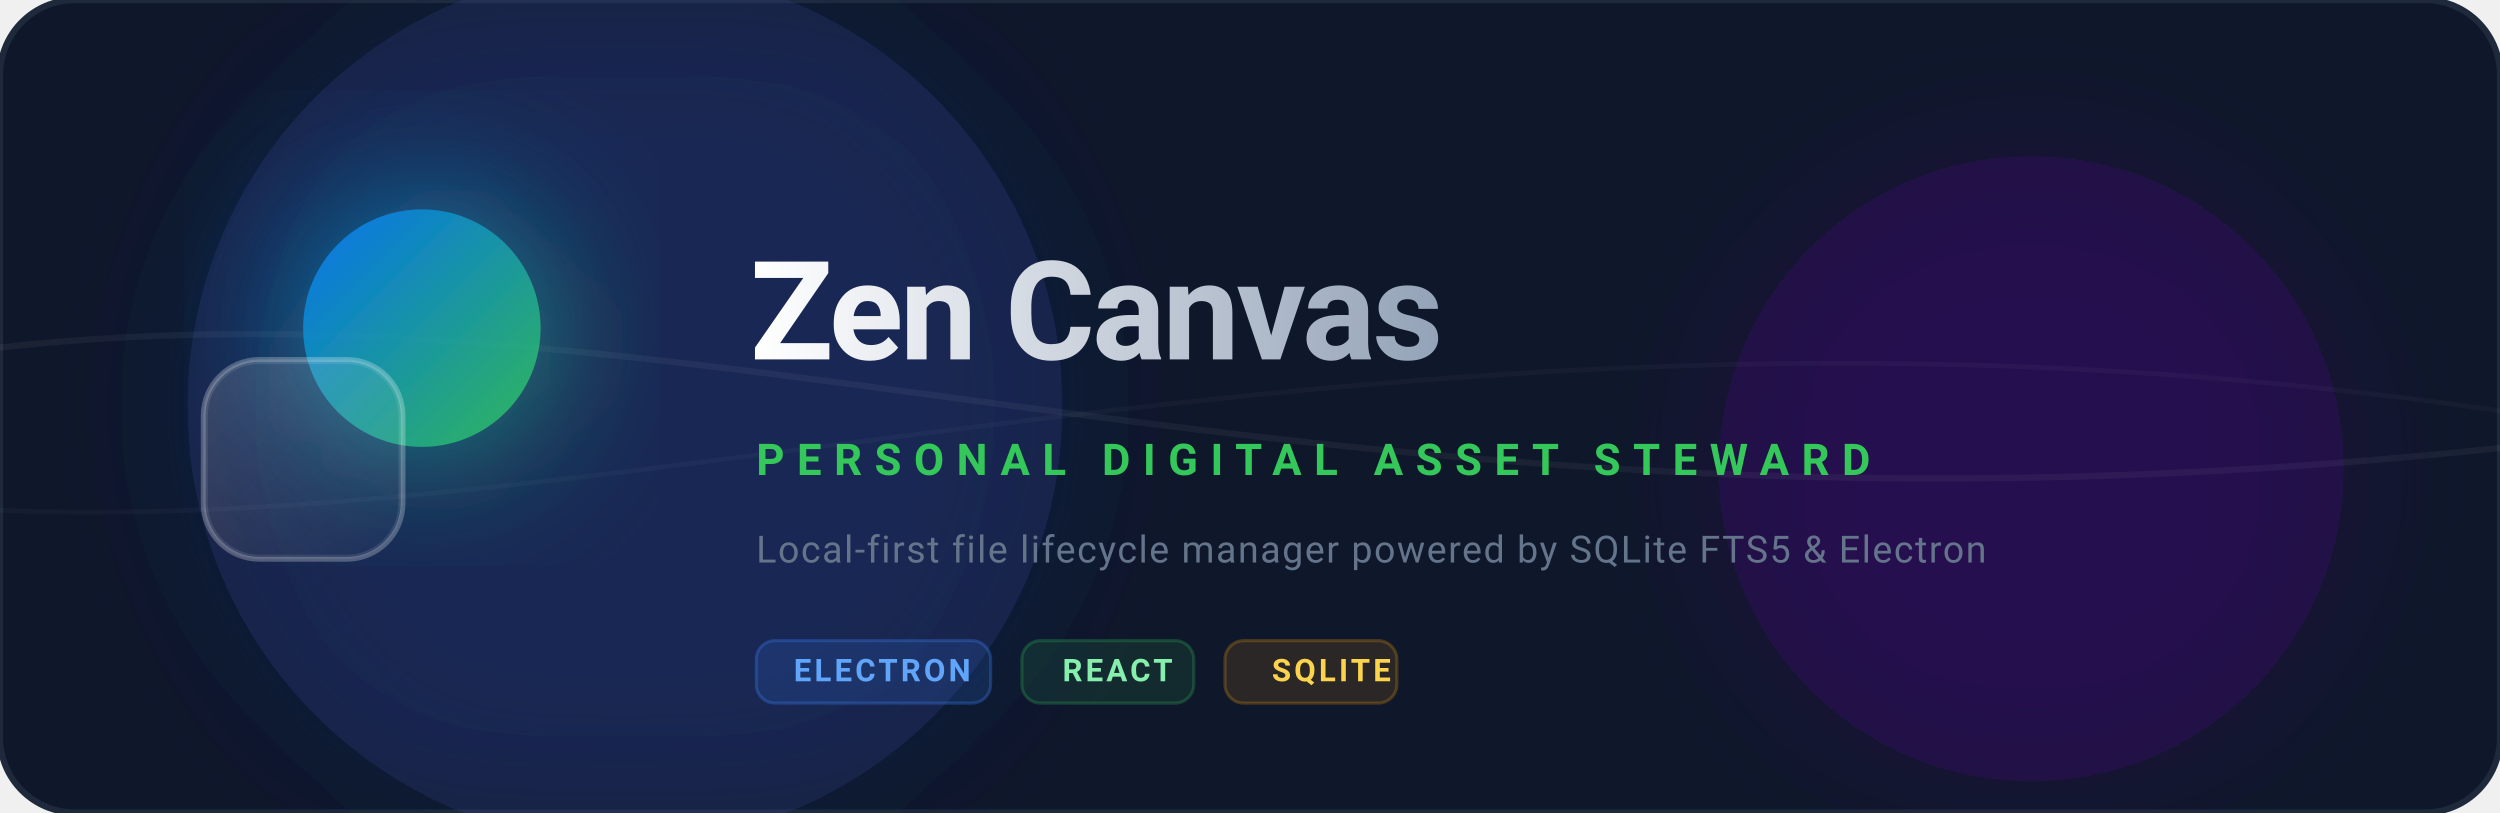
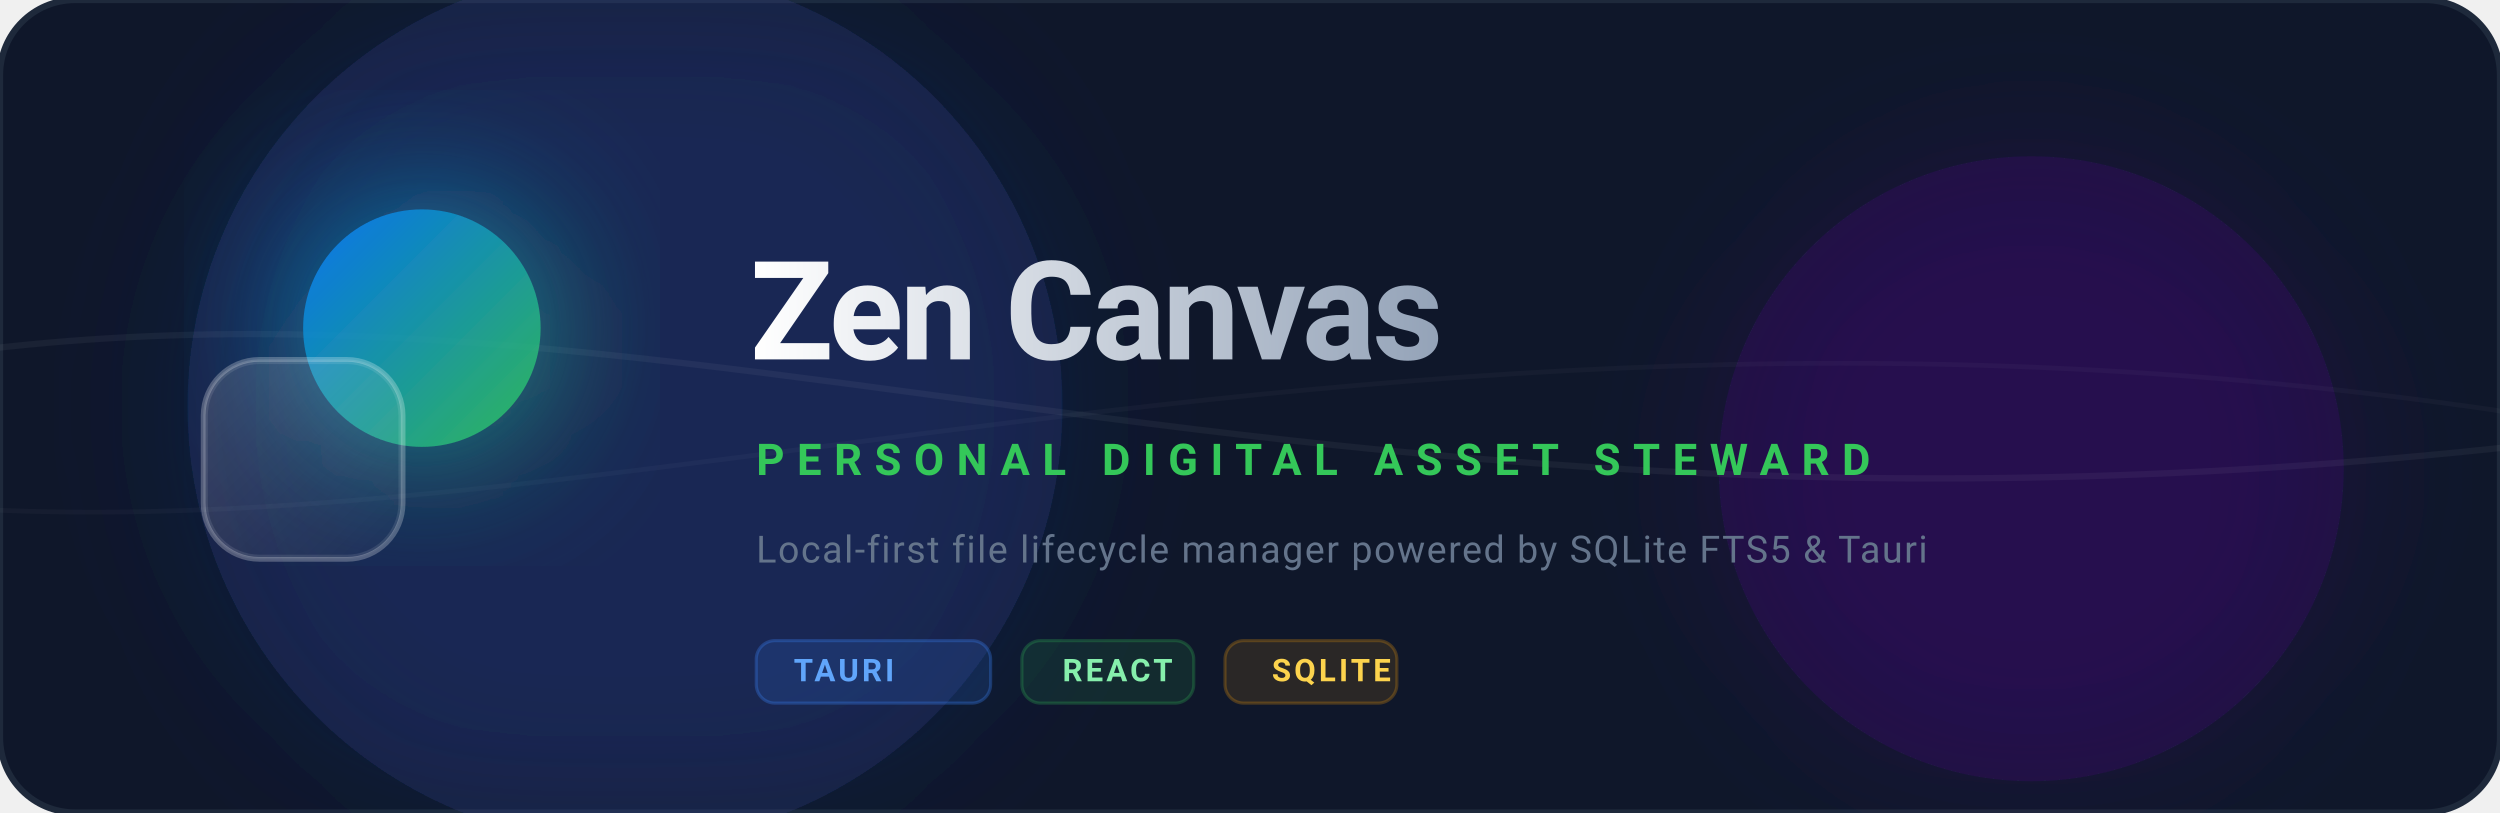
<svg xmlns="http://www.w3.org/2000/svg" viewBox="0 0 800 260" width="100%">
  <rect width="800" height="260" rx="24" fill="#0f172a" stroke="#1e293b" stroke-width="2" />
  <defs>
    <filter id="glow" x="-50%" y="-50%" width="200%" height="200%">
      <feGaussianBlur stdDeviation="25" result="blur" />
      <feMerge>
        <feMergeNode in="blur" />
        <feMergeNode in="SourceGraphic" />
      </feMerge>
    </filter>
    <linearGradient id="orbGradient" x1="0%" y1="0%" x2="100%" y2="100%">
      <stop offset="0%" stop-color="#007AFF" />
      <stop offset="100%" stop-color="#34C759" />
    </linearGradient>
    <linearGradient id="glassGradient" x1="0%" y1="0%" x2="100%" y2="100%">
      <stop offset="0%" stop-color="#ffffff" stop-opacity="0.15" />
      <stop offset="100%" stop-color="#ffffff" stop-opacity="0.02" />
    </linearGradient>
    <linearGradient id="textGradient" x1="0%" y1="0%" x2="100%" y2="0%">
      <stop offset="0%" stop-color="#FFFFFF" />
      <stop offset="100%" stop-color="#94A3B8" />
    </linearGradient>
  </defs>
  <circle cx="200" cy="130" r="140" fill="#1e3a8a" fill-opacity="0.25" filter="url(#glow)" />
  <circle cx="650" cy="150" r="100" fill="#4c1d95" fill-opacity="0.2" filter="url(#glow)" />
  <path d="M-100 130 C 200 50, 400 210, 900 130" fill="none" stroke="#ffffff" stroke-opacity="0.05" stroke-width="2" />
  <path d="M-100 150 C 150 210, 450 50, 900 150" fill="none" stroke="#ffffff" stroke-opacity="0.03" stroke-width="1.5" />
  <g transform="translate(110, 130)">
    <circle cx="25" cy="-25" r="38" fill="url(#orbGradient)" filter="url(#glow)" opacity="0.9" />
    <rect x="-45" y="-15" width="64" height="64" rx="18" fill="url(#glassGradient)" stroke="#ffffff" stroke-opacity="0.25" stroke-width="1.5" />
    <rect x="-44" y="-14" width="62" height="62" rx="17" fill="none" stroke="#ffffff" stroke-opacity="0.1" stroke-width="1" />
  </g>
  <text x="240" y="115" font-family="-apple-system, BlinkMacSystemFont, 'Segoe UI', Roboto, sans-serif" font-size="44" font-weight="700" fill="url(#textGradient)" letter-spacing="-1">Zen Canvas</text>
  <text x="242" y="152" font-family="-apple-system, BlinkMacSystemFont, 'Segoe UI', Roboto, sans-serif" font-size="14" font-weight="700" fill="#34C759" letter-spacing="4">PERSONAL DIGITAL ASSET STEWARD</text>
-   <text x="242" y="180" font-family="-apple-system, BlinkMacSystemFont, 'Segoe UI', Roboto, sans-serif" font-size="12" font-weight="400" fill="#64748B" letter-spacing="0.5">Local-first file lifecycle manager powered by SQLite FTS5 &amp; Electron</text>
+   <text x="242" y="180" font-family="-apple-system, BlinkMacSystemFont, 'Segoe UI', Roboto, sans-serif" font-size="12" font-weight="400" fill="#64748B" letter-spacing="0.5">Local-first file lifecycle manager powered by SQLite FTS5 &amp; Tauri</text>
  <g transform="translate(242, 205)" font-family="-apple-system, BlinkMacSystemFont, 'Segoe UI', Roboto, sans-serif" font-size="10" font-weight="700" letter-spacing="1">
    <rect x="0" y="0" width="75" height="20" rx="6" fill="#3b82f6" fill-opacity="0.15" stroke="#3b82f6" stroke-opacity="0.3" stroke-width="1" />
-     <text x="12" y="13" fill="#60A5FA">ELECTRON</text>
+     <text x="12" y="13" fill="#60A5FA">TAURI</text>
    <rect x="85" y="0" width="55" height="20" rx="6" fill="#34c759" fill-opacity="0.12" stroke="#34c759" stroke-opacity="0.25" stroke-width="1" />
    <text x="98" y="13" fill="#86EFAC">REACT</text>
    <rect x="150" y="0" width="55" height="20" rx="6" fill="#f59e0b" fill-opacity="0.12" stroke="#f59e0b" stroke-opacity="0.25" stroke-width="1" />
    <text x="165" y="13" fill="#FCD34D">SQLITE</text>
  </g>
</svg>
